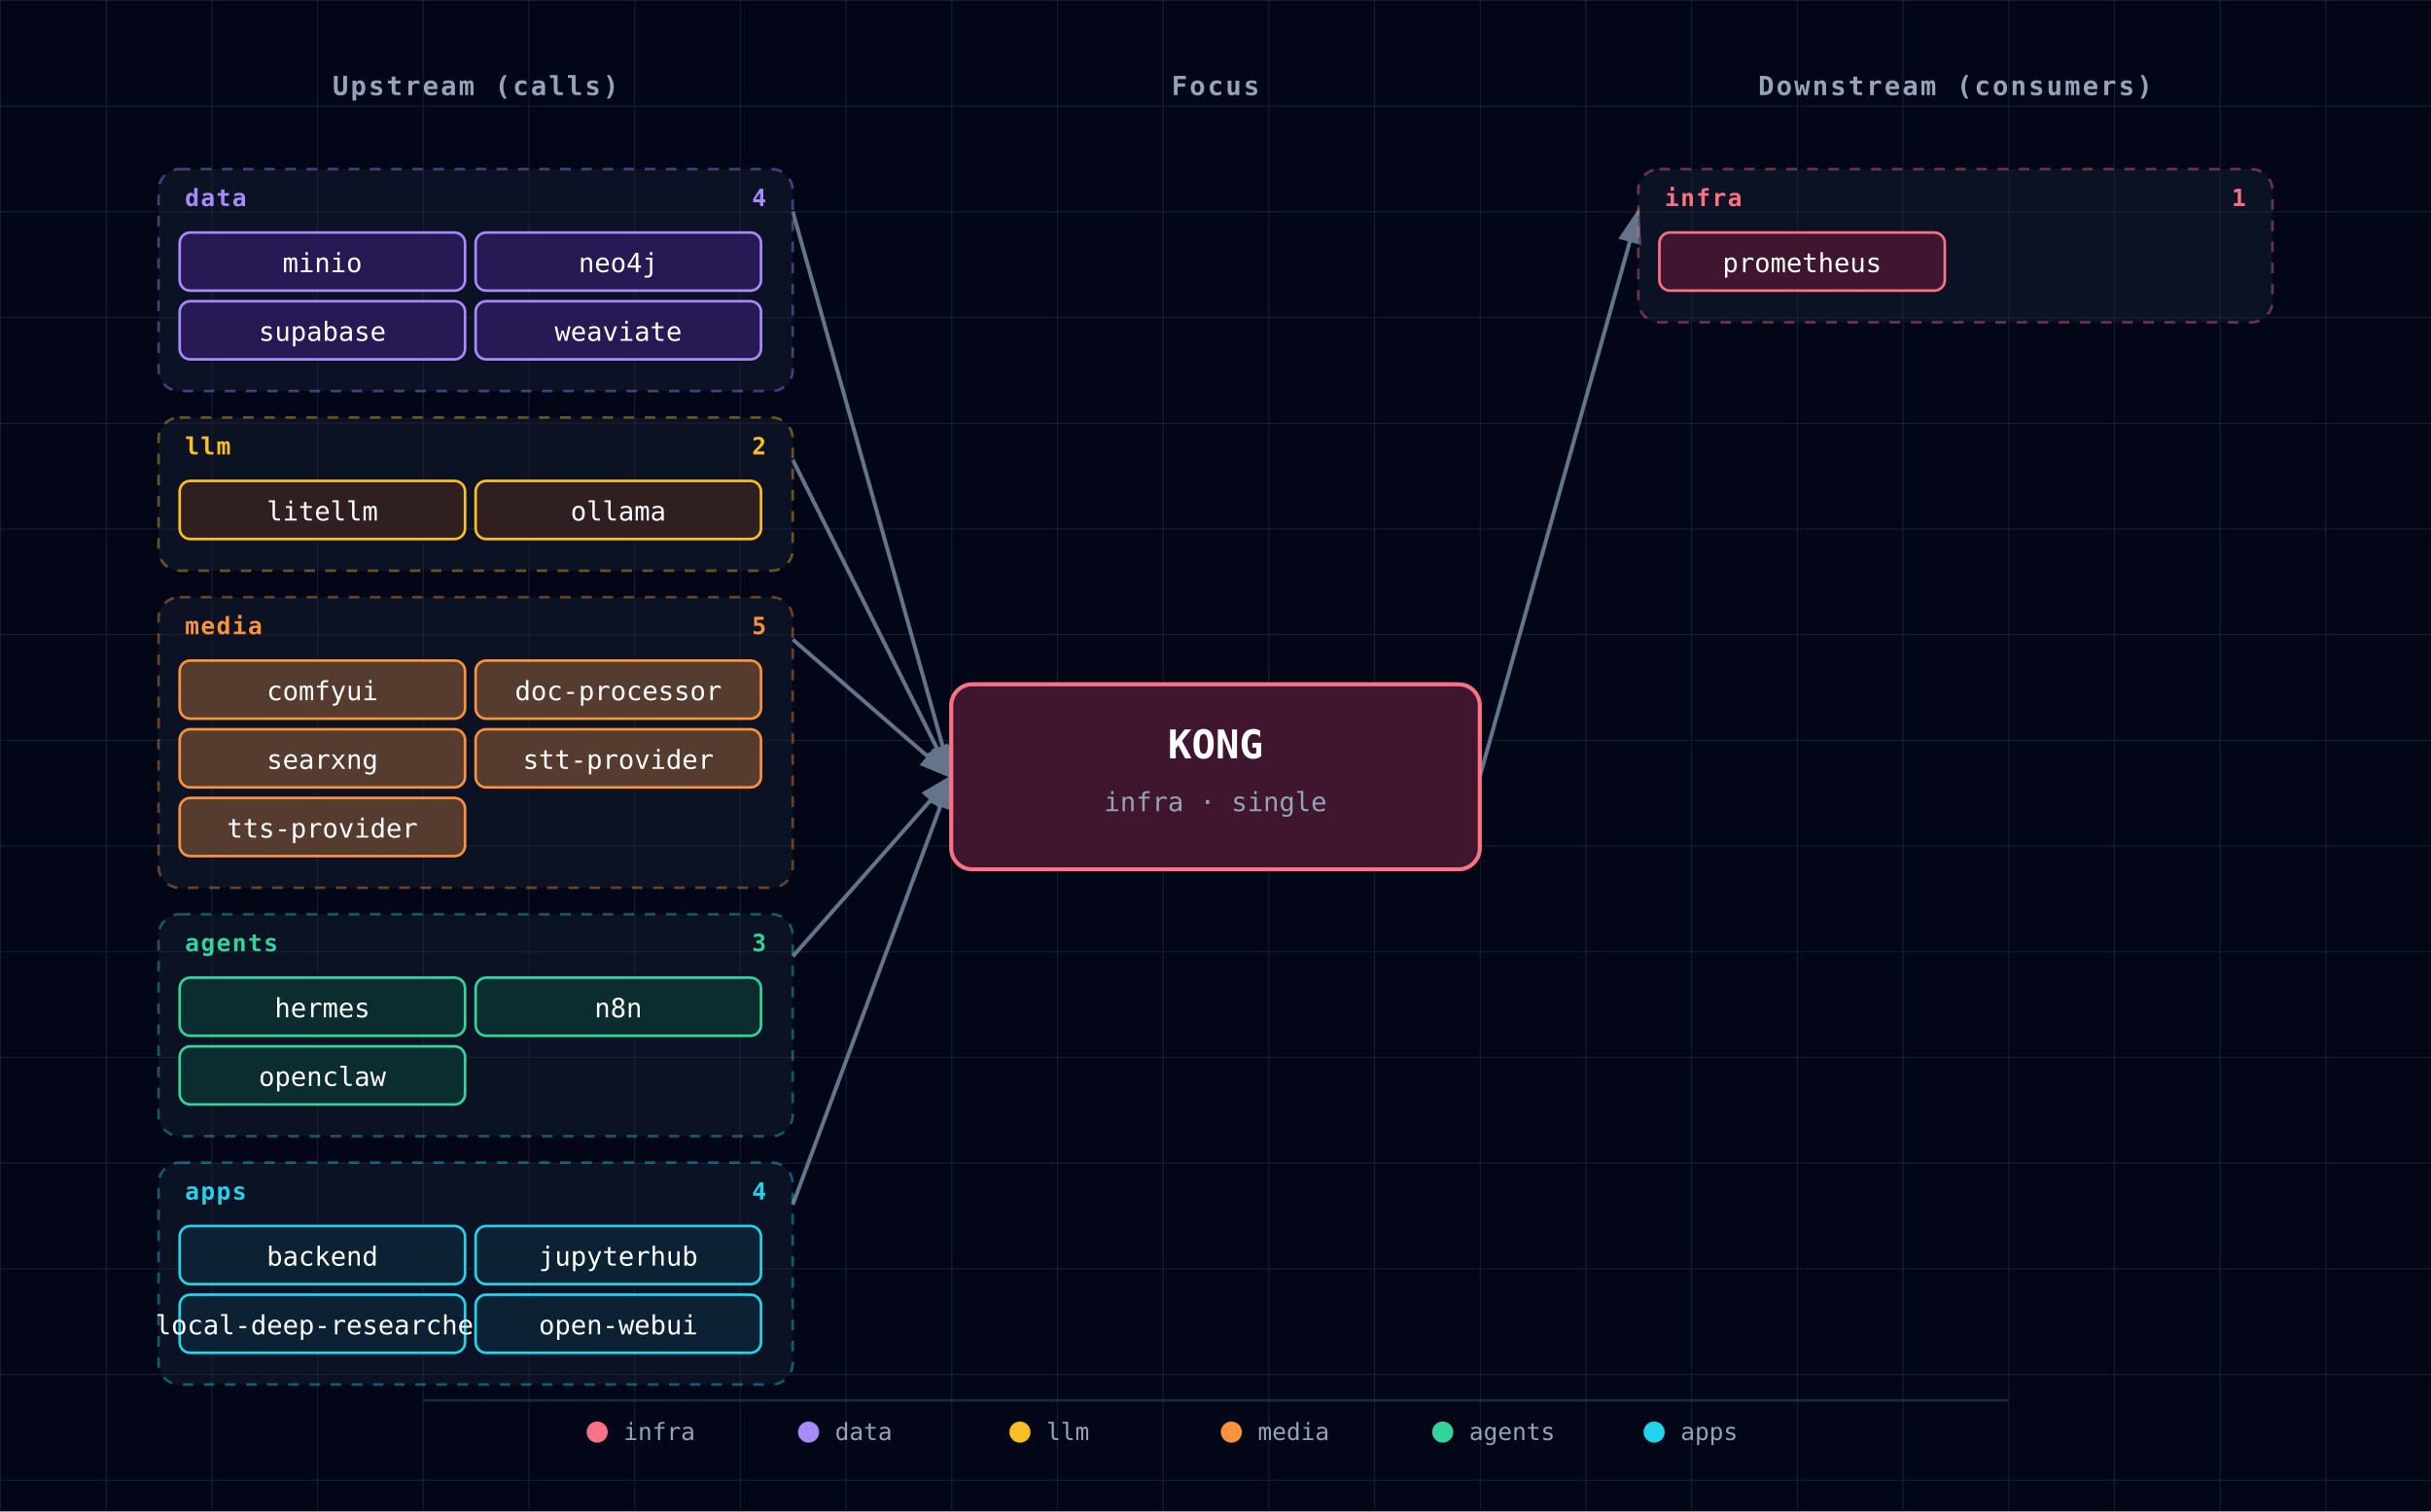
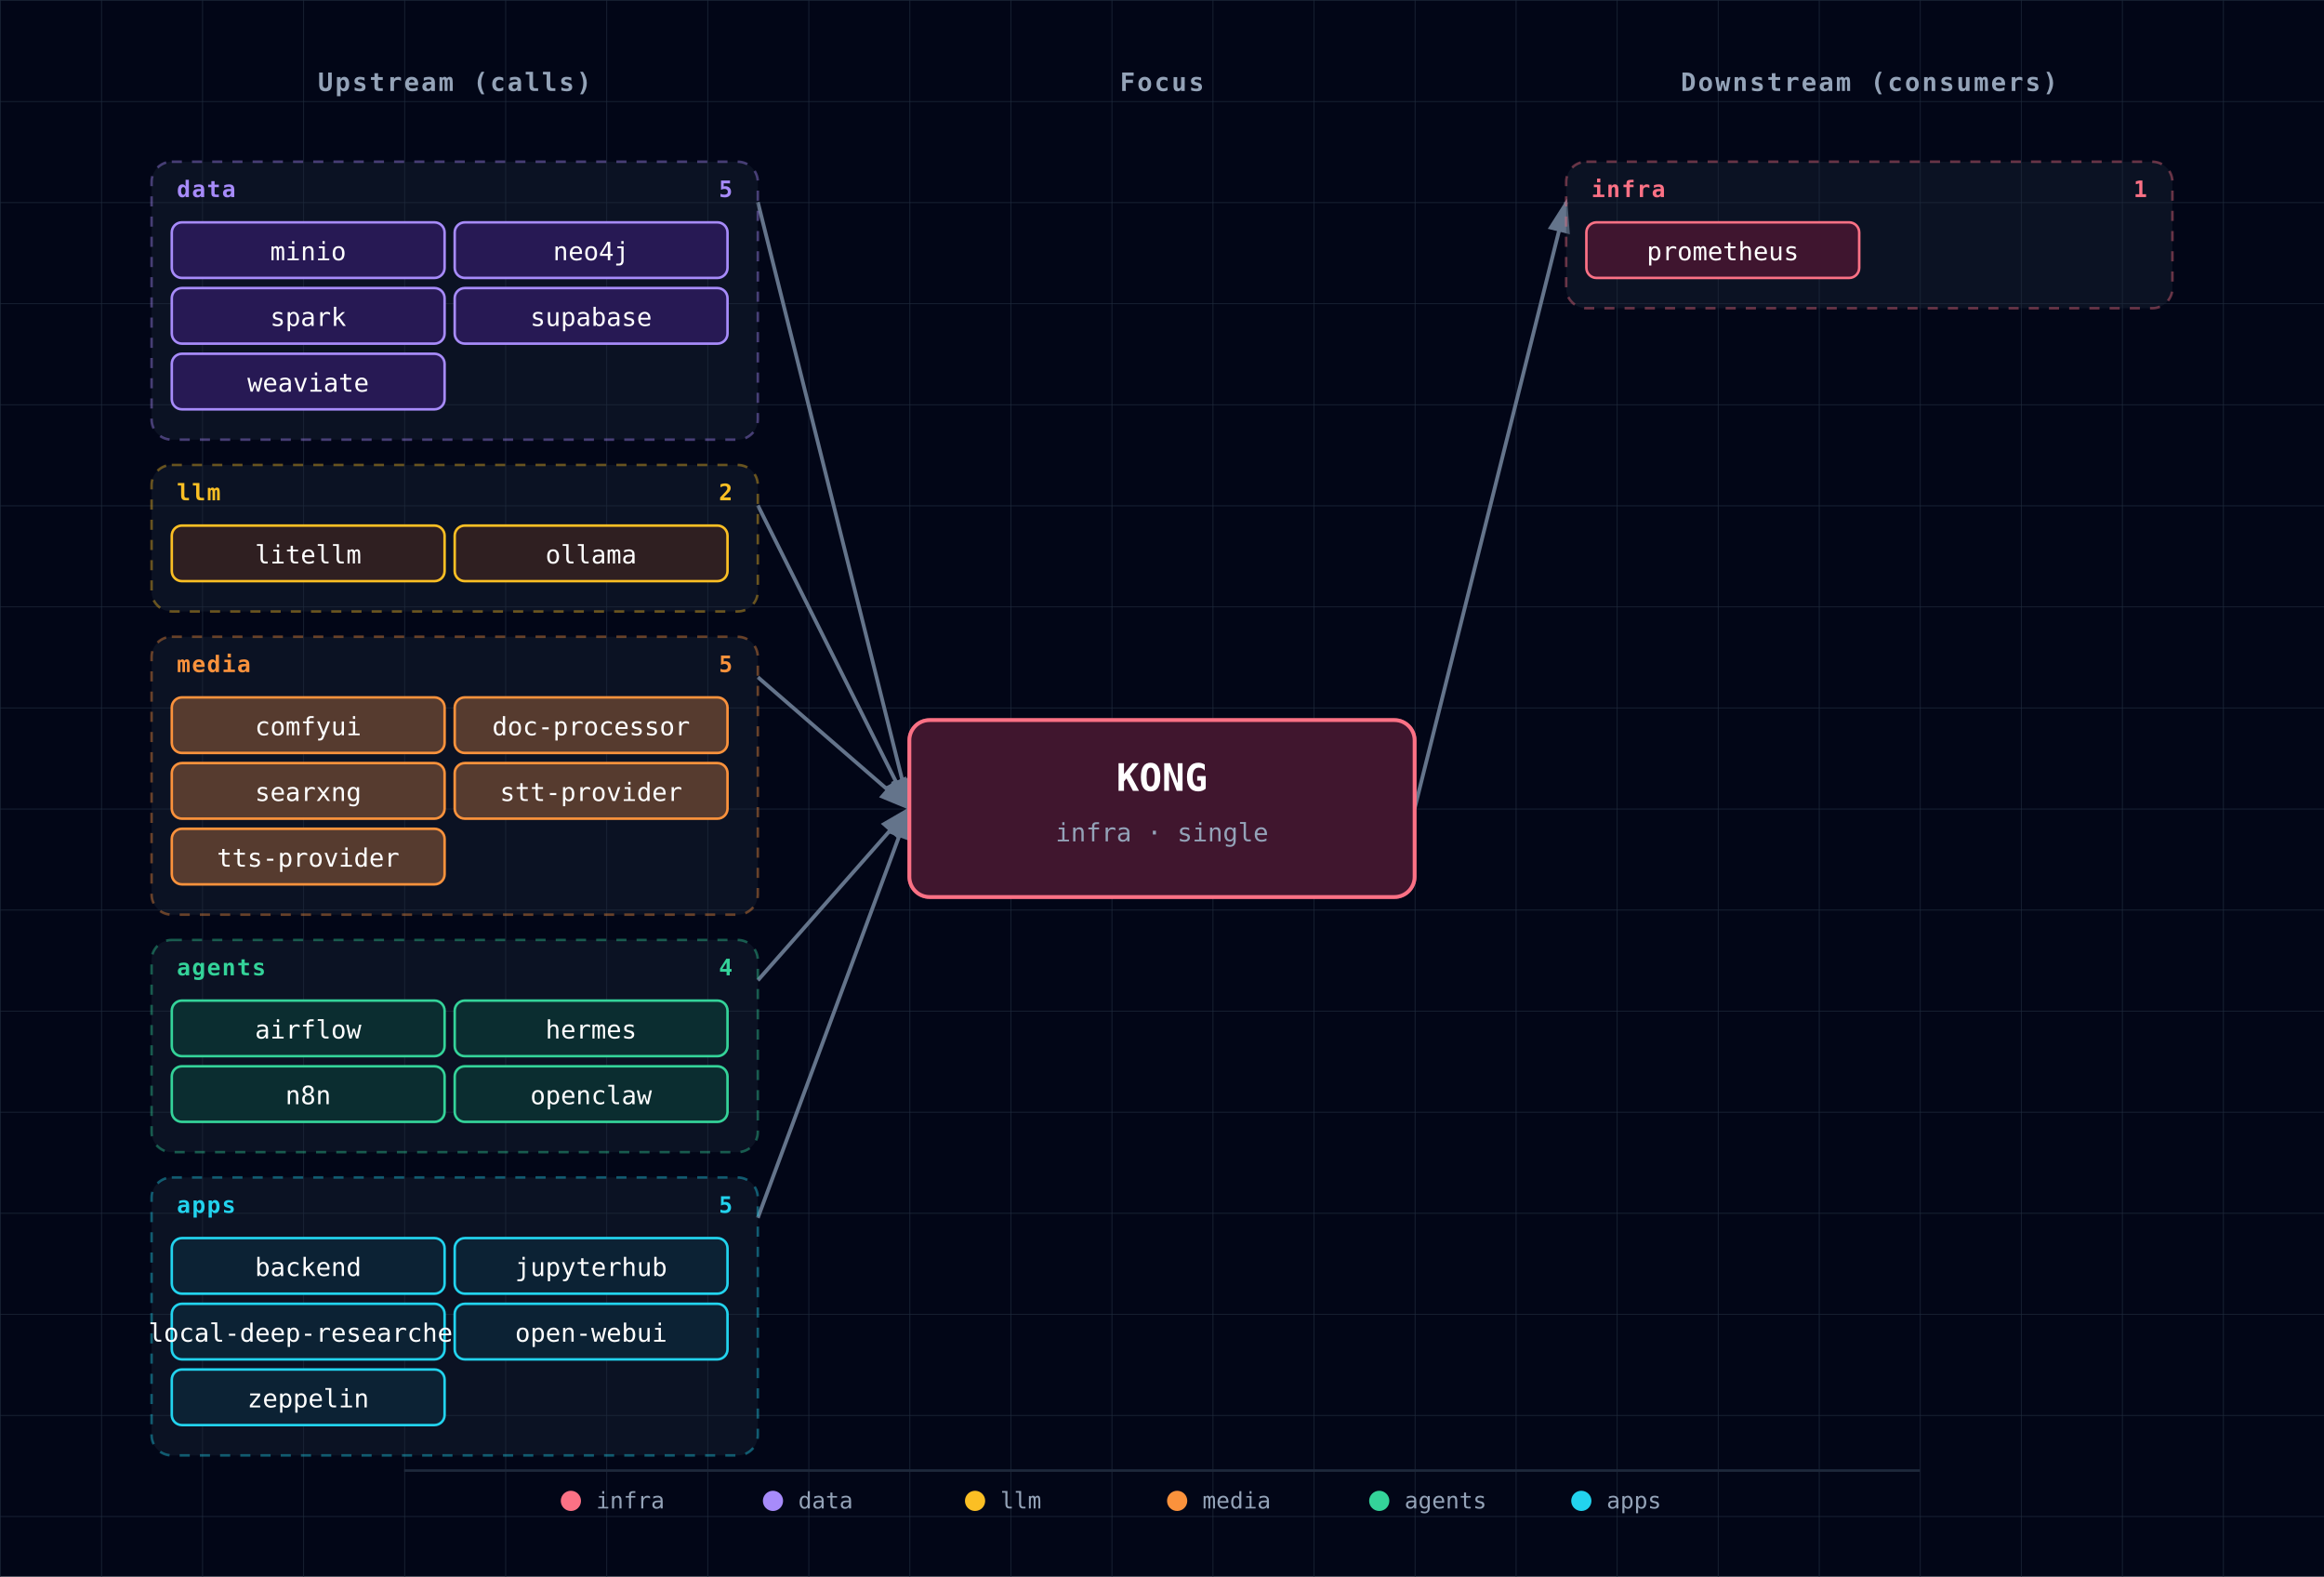
- <svg xmlns="http://www.w3.org/2000/svg" viewBox="0 0 920 572" font-family="'JetBrains Mono', 'Fira Code', Menlo, Consolas, monospace">
+ <svg xmlns="http://www.w3.org/2000/svg" viewBox="0 0 920 624" font-family="'JetBrains Mono', 'Fira Code', Menlo, Consolas, monospace">
  <defs>
    <pattern id="grid" width="40" height="40" patternUnits="userSpaceOnUse">
      <path d="M 40 0 L 0 0 0 40" fill="none" stroke="#1e293b" stroke-width="0.5" />
    </pattern>
    <marker id="arrowhead" markerWidth="9" markerHeight="6" refX="8" refY="3" orient="auto">
      <polygon points="0 0, 9 3, 0 6" fill="#64748b" />
    </marker>
    <filter id="focus-glow" x="-50%" y="-50%" width="200%" height="200%">
      <feGaussianBlur in="SourceAlpha" stdDeviation="6" />
      <feFlood flood-color="#fb7185" flood-opacity="0.6" />
      <feComposite in2="SourceAlpha" operator="in" />
      <feMerge>
        <feMergeNode />
        <feMergeNode in="SourceGraphic" />
      </feMerge>
    </filter>
  </defs>
-   <rect width="920" height="572" fill="#020617" />
-   <rect width="920" height="572" fill="url(#grid)" />
+   <rect width="920" height="624" fill="#020617" />
+   <rect width="920" height="624" fill="url(#grid)" />
  <text x="180" y="36" fill="#94a3b8" font-size="10" font-weight="600" text-anchor="middle" letter-spacing="0.08em">Upstream (calls)</text>
  <text x="460" y="36" fill="#94a3b8" font-size="10" font-weight="600" text-anchor="middle" letter-spacing="0.08em">Focus</text>
  <text x="740" y="36" fill="#94a3b8" font-size="10" font-weight="600" text-anchor="middle" letter-spacing="0.08em">Downstream (consumers)</text>
-   <line x1="300" y1="80" x2="360" y2="294" stroke="#64748b" stroke-width="1.5" marker-end="url(#arrowhead)" />
-   <line x1="300" y1="174" x2="360" y2="294" stroke="#64748b" stroke-width="1.5" marker-end="url(#arrowhead)" />
-   <line x1="300" y1="242" x2="360" y2="294" stroke="#64748b" stroke-width="1.5" marker-end="url(#arrowhead)" />
-   <line x1="300" y1="362" x2="360" y2="294" stroke="#64748b" stroke-width="1.5" marker-end="url(#arrowhead)" />
-   <line x1="300" y1="456" x2="360" y2="294" stroke="#64748b" stroke-width="1.5" marker-end="url(#arrowhead)" />
-   <line x1="560" y1="294" x2="620" y2="80" stroke="#64748b" stroke-width="1.5" marker-end="url(#arrowhead)" />
+   <line x1="300" y1="80" x2="360" y2="320" stroke="#64748b" stroke-width="1.5" marker-end="url(#arrowhead)" />
+   <line x1="300" y1="200" x2="360" y2="320" stroke="#64748b" stroke-width="1.5" marker-end="url(#arrowhead)" />
+   <line x1="300" y1="268" x2="360" y2="320" stroke="#64748b" stroke-width="1.5" marker-end="url(#arrowhead)" />
+   <line x1="300" y1="388" x2="360" y2="320" stroke="#64748b" stroke-width="1.5" marker-end="url(#arrowhead)" />
+   <line x1="300" y1="482" x2="360" y2="320" stroke="#64748b" stroke-width="1.5" marker-end="url(#arrowhead)" />
+   <line x1="560" y1="320" x2="620" y2="80" stroke="#64748b" stroke-width="1.5" marker-end="url(#arrowhead)" />
  <g>
    <g class="cluster">
-       <rect x="60" y="64" width="240" height="84" rx="8" fill="rgba(30,41,59,0.35)" stroke="#a78bfa" stroke-width="1" stroke-dasharray="4,4" stroke-opacity="0.4" />
+       <rect x="60" y="64" width="240" height="110" rx="8" fill="rgba(30,41,59,0.35)" stroke="#a78bfa" stroke-width="1" stroke-dasharray="4,4" stroke-opacity="0.4" />
      <text x="70" y="78" fill="#a78bfa" font-size="9" font-weight="700" text-anchor="start" style="letter-spacing:0.06em;text-transform:uppercase;">data</text>
-       <text x="290" y="78" fill="#a78bfa" font-size="9" font-weight="600" text-anchor="end">4</text>
+       <text x="290" y="78" fill="#a78bfa" font-size="9" font-weight="600" text-anchor="end">5</text>
    </g>
    <g>
      <rect x="68" y="88" width="108" height="22" rx="4" fill="#0f172a" />
      <rect x="68" y="88" width="108" height="22" rx="4" fill="rgba(76, 29, 149, 0.4)" stroke="#a78bfa" stroke-width="1" />
      <text x="122" y="103" fill="white" font-size="10" text-anchor="middle">minio</text>
    </g>
    <g>
      <rect x="180" y="88" width="108" height="22" rx="4" fill="#0f172a" />
      <rect x="180" y="88" width="108" height="22" rx="4" fill="rgba(76, 29, 149, 0.4)" stroke="#a78bfa" stroke-width="1" />
      <text x="234" y="103" fill="white" font-size="10" text-anchor="middle">neo4j</text>
    </g>
    <g>
      <rect x="68" y="114" width="108" height="22" rx="4" fill="#0f172a" />
      <rect x="68" y="114" width="108" height="22" rx="4" fill="rgba(76, 29, 149, 0.4)" stroke="#a78bfa" stroke-width="1" />
-       <text x="122" y="129" fill="white" font-size="10" text-anchor="middle">supabase</text>
+       <text x="122" y="129" fill="white" font-size="10" text-anchor="middle">spark</text>
    </g>
    <g>
      <rect x="180" y="114" width="108" height="22" rx="4" fill="#0f172a" />
      <rect x="180" y="114" width="108" height="22" rx="4" fill="rgba(76, 29, 149, 0.4)" stroke="#a78bfa" stroke-width="1" />
-       <text x="234" y="129" fill="white" font-size="10" text-anchor="middle">weaviate</text>
+       <text x="234" y="129" fill="white" font-size="10" text-anchor="middle">supabase</text>
+     </g>
+     <g>
+       <rect x="68" y="140" width="108" height="22" rx="4" fill="#0f172a" />
+       <rect x="68" y="140" width="108" height="22" rx="4" fill="rgba(76, 29, 149, 0.4)" stroke="#a78bfa" stroke-width="1" />
+       <text x="122" y="155" fill="white" font-size="10" text-anchor="middle">weaviate</text>
    </g>
    <g class="cluster">
-       <rect x="60" y="158" width="240" height="58" rx="8" fill="rgba(30,41,59,0.35)" stroke="#fbbf24" stroke-width="1" stroke-dasharray="4,4" stroke-opacity="0.4" />
-       <text x="70" y="172" fill="#fbbf24" font-size="9" font-weight="700" text-anchor="start" style="letter-spacing:0.06em;text-transform:uppercase;">llm</text>
-       <text x="290" y="172" fill="#fbbf24" font-size="9" font-weight="600" text-anchor="end">2</text>
+       <rect x="60" y="184" width="240" height="58" rx="8" fill="rgba(30,41,59,0.35)" stroke="#fbbf24" stroke-width="1" stroke-dasharray="4,4" stroke-opacity="0.4" />
+       <text x="70" y="198" fill="#fbbf24" font-size="9" font-weight="700" text-anchor="start" style="letter-spacing:0.06em;text-transform:uppercase;">llm</text>
+       <text x="290" y="198" fill="#fbbf24" font-size="9" font-weight="600" text-anchor="end">2</text>
    </g>
    <g>
-       <rect x="68" y="182" width="108" height="22" rx="4" fill="#0f172a" />
-       <rect x="68" y="182" width="108" height="22" rx="4" fill="rgba(120, 53, 15, 0.3)" stroke="#fbbf24" stroke-width="1" />
-       <text x="122" y="197" fill="white" font-size="10" text-anchor="middle">litellm</text>
+       <rect x="68" y="208" width="108" height="22" rx="4" fill="#0f172a" />
+       <rect x="68" y="208" width="108" height="22" rx="4" fill="rgba(120, 53, 15, 0.3)" stroke="#fbbf24" stroke-width="1" />
+       <text x="122" y="223" fill="white" font-size="10" text-anchor="middle">litellm</text>
    </g>
    <g>
-       <rect x="180" y="182" width="108" height="22" rx="4" fill="#0f172a" />
-       <rect x="180" y="182" width="108" height="22" rx="4" fill="rgba(120, 53, 15, 0.3)" stroke="#fbbf24" stroke-width="1" />
-       <text x="234" y="197" fill="white" font-size="10" text-anchor="middle">ollama</text>
+       <rect x="180" y="208" width="108" height="22" rx="4" fill="#0f172a" />
+       <rect x="180" y="208" width="108" height="22" rx="4" fill="rgba(120, 53, 15, 0.3)" stroke="#fbbf24" stroke-width="1" />
+       <text x="234" y="223" fill="white" font-size="10" text-anchor="middle">ollama</text>
    </g>
    <g class="cluster">
-       <rect x="60" y="226" width="240" height="110" rx="8" fill="rgba(30,41,59,0.35)" stroke="#fb923c" stroke-width="1" stroke-dasharray="4,4" stroke-opacity="0.4" />
-       <text x="70" y="240" fill="#fb923c" font-size="9" font-weight="700" text-anchor="start" style="letter-spacing:0.06em;text-transform:uppercase;">media</text>
-       <text x="290" y="240" fill="#fb923c" font-size="9" font-weight="600" text-anchor="end">5</text>
-     </g>
-     <g>
-       <rect x="68" y="250" width="108" height="22" rx="4" fill="#0f172a" />
-       <rect x="68" y="250" width="108" height="22" rx="4" fill="rgba(251, 146, 60, 0.3)" stroke="#fb923c" stroke-width="1" />
-       <text x="122" y="265" fill="white" font-size="10" text-anchor="middle">comfyui</text>
-     </g>
-     <g>
-       <rect x="180" y="250" width="108" height="22" rx="4" fill="#0f172a" />
-       <rect x="180" y="250" width="108" height="22" rx="4" fill="rgba(251, 146, 60, 0.3)" stroke="#fb923c" stroke-width="1" />
-       <text x="234" y="265" fill="white" font-size="10" text-anchor="middle">doc-processor</text>
+       <rect x="60" y="252" width="240" height="110" rx="8" fill="rgba(30,41,59,0.35)" stroke="#fb923c" stroke-width="1" stroke-dasharray="4,4" stroke-opacity="0.4" />
+       <text x="70" y="266" fill="#fb923c" font-size="9" font-weight="700" text-anchor="start" style="letter-spacing:0.06em;text-transform:uppercase;">media</text>
+       <text x="290" y="266" fill="#fb923c" font-size="9" font-weight="600" text-anchor="end">5</text>
    </g>
    <g>
      <rect x="68" y="276" width="108" height="22" rx="4" fill="#0f172a" />
      <rect x="68" y="276" width="108" height="22" rx="4" fill="rgba(251, 146, 60, 0.3)" stroke="#fb923c" stroke-width="1" />
-       <text x="122" y="291" fill="white" font-size="10" text-anchor="middle">searxng</text>
+       <text x="122" y="291" fill="white" font-size="10" text-anchor="middle">comfyui</text>
    </g>
    <g>
      <rect x="180" y="276" width="108" height="22" rx="4" fill="#0f172a" />
      <rect x="180" y="276" width="108" height="22" rx="4" fill="rgba(251, 146, 60, 0.3)" stroke="#fb923c" stroke-width="1" />
-       <text x="234" y="291" fill="white" font-size="10" text-anchor="middle">stt-provider</text>
+       <text x="234" y="291" fill="white" font-size="10" text-anchor="middle">doc-processor</text>
    </g>
    <g>
      <rect x="68" y="302" width="108" height="22" rx="4" fill="#0f172a" />
      <rect x="68" y="302" width="108" height="22" rx="4" fill="rgba(251, 146, 60, 0.3)" stroke="#fb923c" stroke-width="1" />
-       <text x="122" y="317" fill="white" font-size="10" text-anchor="middle">tts-provider</text>
+       <text x="122" y="317" fill="white" font-size="10" text-anchor="middle">searxng</text>
+     </g>
+     <g>
+       <rect x="180" y="302" width="108" height="22" rx="4" fill="#0f172a" />
+       <rect x="180" y="302" width="108" height="22" rx="4" fill="rgba(251, 146, 60, 0.3)" stroke="#fb923c" stroke-width="1" />
+       <text x="234" y="317" fill="white" font-size="10" text-anchor="middle">stt-provider</text>
+     </g>
+     <g>
+       <rect x="68" y="328" width="108" height="22" rx="4" fill="#0f172a" />
+       <rect x="68" y="328" width="108" height="22" rx="4" fill="rgba(251, 146, 60, 0.3)" stroke="#fb923c" stroke-width="1" />
+       <text x="122" y="343" fill="white" font-size="10" text-anchor="middle">tts-provider</text>
    </g>
    <g class="cluster">
-       <rect x="60" y="346" width="240" height="84" rx="8" fill="rgba(30,41,59,0.35)" stroke="#34d399" stroke-width="1" stroke-dasharray="4,4" stroke-opacity="0.4" />
-       <text x="70" y="360" fill="#34d399" font-size="9" font-weight="700" text-anchor="start" style="letter-spacing:0.06em;text-transform:uppercase;">agents</text>
-       <text x="290" y="360" fill="#34d399" font-size="9" font-weight="600" text-anchor="end">3</text>
-     </g>
-     <g>
-       <rect x="68" y="370" width="108" height="22" rx="4" fill="#0f172a" />
-       <rect x="68" y="370" width="108" height="22" rx="4" fill="rgba(6, 78, 59, 0.4)" stroke="#34d399" stroke-width="1" />
-       <text x="122" y="385" fill="white" font-size="10" text-anchor="middle">hermes</text>
-     </g>
-     <g>
-       <rect x="180" y="370" width="108" height="22" rx="4" fill="#0f172a" />
-       <rect x="180" y="370" width="108" height="22" rx="4" fill="rgba(6, 78, 59, 0.4)" stroke="#34d399" stroke-width="1" />
-       <text x="234" y="385" fill="white" font-size="10" text-anchor="middle">n8n</text>
+       <rect x="60" y="372" width="240" height="84" rx="8" fill="rgba(30,41,59,0.35)" stroke="#34d399" stroke-width="1" stroke-dasharray="4,4" stroke-opacity="0.4" />
+       <text x="70" y="386" fill="#34d399" font-size="9" font-weight="700" text-anchor="start" style="letter-spacing:0.06em;text-transform:uppercase;">agents</text>
+       <text x="290" y="386" fill="#34d399" font-size="9" font-weight="600" text-anchor="end">4</text>
    </g>
    <g>
      <rect x="68" y="396" width="108" height="22" rx="4" fill="#0f172a" />
      <rect x="68" y="396" width="108" height="22" rx="4" fill="rgba(6, 78, 59, 0.4)" stroke="#34d399" stroke-width="1" />
-       <text x="122" y="411" fill="white" font-size="10" text-anchor="middle">openclaw</text>
+       <text x="122" y="411" fill="white" font-size="10" text-anchor="middle">airflow</text>
+     </g>
+     <g>
+       <rect x="180" y="396" width="108" height="22" rx="4" fill="#0f172a" />
+       <rect x="180" y="396" width="108" height="22" rx="4" fill="rgba(6, 78, 59, 0.4)" stroke="#34d399" stroke-width="1" />
+       <text x="234" y="411" fill="white" font-size="10" text-anchor="middle">hermes</text>
+     </g>
+     <g>
+       <rect x="68" y="422" width="108" height="22" rx="4" fill="#0f172a" />
+       <rect x="68" y="422" width="108" height="22" rx="4" fill="rgba(6, 78, 59, 0.4)" stroke="#34d399" stroke-width="1" />
+       <text x="122" y="437" fill="white" font-size="10" text-anchor="middle">n8n</text>
+     </g>
+     <g>
+       <rect x="180" y="422" width="108" height="22" rx="4" fill="#0f172a" />
+       <rect x="180" y="422" width="108" height="22" rx="4" fill="rgba(6, 78, 59, 0.4)" stroke="#34d399" stroke-width="1" />
+       <text x="234" y="437" fill="white" font-size="10" text-anchor="middle">openclaw</text>
    </g>
    <g class="cluster">
-       <rect x="60" y="440" width="240" height="84" rx="8" fill="rgba(30,41,59,0.35)" stroke="#22d3ee" stroke-width="1" stroke-dasharray="4,4" stroke-opacity="0.4" />
-       <text x="70" y="454" fill="#22d3ee" font-size="9" font-weight="700" text-anchor="start" style="letter-spacing:0.06em;text-transform:uppercase;">apps</text>
-       <text x="290" y="454" fill="#22d3ee" font-size="9" font-weight="600" text-anchor="end">4</text>
-     </g>
-     <g>
-       <rect x="68" y="464" width="108" height="22" rx="4" fill="#0f172a" />
-       <rect x="68" y="464" width="108" height="22" rx="4" fill="rgba(8, 51, 68, 0.4)" stroke="#22d3ee" stroke-width="1" />
-       <text x="122" y="479" fill="white" font-size="10" text-anchor="middle">backend</text>
-     </g>
-     <g>
-       <rect x="180" y="464" width="108" height="22" rx="4" fill="#0f172a" />
-       <rect x="180" y="464" width="108" height="22" rx="4" fill="rgba(8, 51, 68, 0.4)" stroke="#22d3ee" stroke-width="1" />
-       <text x="234" y="479" fill="white" font-size="10" text-anchor="middle">jupyterhub</text>
+       <rect x="60" y="466" width="240" height="110" rx="8" fill="rgba(30,41,59,0.35)" stroke="#22d3ee" stroke-width="1" stroke-dasharray="4,4" stroke-opacity="0.4" />
+       <text x="70" y="480" fill="#22d3ee" font-size="9" font-weight="700" text-anchor="start" style="letter-spacing:0.06em;text-transform:uppercase;">apps</text>
+       <text x="290" y="480" fill="#22d3ee" font-size="9" font-weight="600" text-anchor="end">5</text>
    </g>
    <g>
      <rect x="68" y="490" width="108" height="22" rx="4" fill="#0f172a" />
      <rect x="68" y="490" width="108" height="22" rx="4" fill="rgba(8, 51, 68, 0.4)" stroke="#22d3ee" stroke-width="1" />
-       <text x="122" y="505" fill="white" font-size="10" text-anchor="middle">local-deep-researcher</text>
+       <text x="122" y="505" fill="white" font-size="10" text-anchor="middle">backend</text>
    </g>
    <g>
      <rect x="180" y="490" width="108" height="22" rx="4" fill="#0f172a" />
      <rect x="180" y="490" width="108" height="22" rx="4" fill="rgba(8, 51, 68, 0.4)" stroke="#22d3ee" stroke-width="1" />
-       <text x="234" y="505" fill="white" font-size="10" text-anchor="middle">open-webui</text>
+       <text x="234" y="505" fill="white" font-size="10" text-anchor="middle">jupyterhub</text>
+     </g>
+     <g>
+       <rect x="68" y="516" width="108" height="22" rx="4" fill="#0f172a" />
+       <rect x="68" y="516" width="108" height="22" rx="4" fill="rgba(8, 51, 68, 0.4)" stroke="#22d3ee" stroke-width="1" />
+       <text x="122" y="531" fill="white" font-size="10" text-anchor="middle">local-deep-researcher</text>
+     </g>
+     <g>
+       <rect x="180" y="516" width="108" height="22" rx="4" fill="#0f172a" />
+       <rect x="180" y="516" width="108" height="22" rx="4" fill="rgba(8, 51, 68, 0.4)" stroke="#22d3ee" stroke-width="1" />
+       <text x="234" y="531" fill="white" font-size="10" text-anchor="middle">open-webui</text>
+     </g>
+     <g>
+       <rect x="68" y="542" width="108" height="22" rx="4" fill="#0f172a" />
+       <rect x="68" y="542" width="108" height="22" rx="4" fill="rgba(8, 51, 68, 0.4)" stroke="#22d3ee" stroke-width="1" />
+       <text x="122" y="557" fill="white" font-size="10" text-anchor="middle">zeppelin</text>
    </g>
  </g>
  <g>
    <g class="cluster">
      <rect x="620" y="64" width="240" height="58" rx="8" fill="rgba(30,41,59,0.35)" stroke="#fb7185" stroke-width="1" stroke-dasharray="4,4" stroke-opacity="0.4" />
      <text x="630" y="78" fill="#fb7185" font-size="9" font-weight="700" text-anchor="start" style="letter-spacing:0.06em;text-transform:uppercase;">infra</text>
      <text x="850" y="78" fill="#fb7185" font-size="9" font-weight="600" text-anchor="end">1</text>
    </g>
    <g>
      <rect x="628" y="88" width="108" height="22" rx="4" fill="#0f172a" />
      <rect x="628" y="88" width="108" height="22" rx="4" fill="rgba(136, 19, 55, 0.4)" stroke="#fb7185" stroke-width="1" />
      <text x="682" y="103" fill="white" font-size="10" text-anchor="middle">prometheus</text>
    </g>
  </g>
  <g class="focus" filter="url(#focus-glow)">
-     <rect x="360" y="259" width="200" height="70" rx="8" fill="#0f172a" />
-     <rect x="360" y="259" width="200" height="70" rx="8" fill="rgba(136, 19, 55, 0.4)" stroke="#fb7185" stroke-width="1.5" />
-     <text x="460" y="287" fill="white" font-size="15" font-weight="700" text-anchor="middle">KONG</text>
-     <text x="460" y="307" fill="#94a3b8" font-size="10" text-anchor="middle">infra · single</text>
+     <rect x="360" y="285" width="200" height="70" rx="8" fill="#0f172a" />
+     <rect x="360" y="285" width="200" height="70" rx="8" fill="rgba(136, 19, 55, 0.4)" stroke="#fb7185" stroke-width="1.5" />
+     <text x="460" y="313" fill="white" font-size="15" font-weight="700" text-anchor="middle">KONG</text>
+     <text x="460" y="333" fill="#94a3b8" font-size="10" text-anchor="middle">infra · single</text>
  </g>
  <g class="legend">
-     <line x1="160" y1="530" x2="760" y2="530" stroke="#1e293b" stroke-width="1" />
-     <circle cx="226" cy="542" r="4" fill="#fb7185" />
-     <text x="236" y="545" fill="#94a3b8" font-size="9" font-weight="400" text-anchor="start">infra</text>
-     <circle cx="306" cy="542" r="4" fill="#a78bfa" />
-     <text x="316" y="545" fill="#94a3b8" font-size="9" font-weight="400" text-anchor="start">data</text>
-     <circle cx="386" cy="542" r="4" fill="#fbbf24" />
-     <text x="396" y="545" fill="#94a3b8" font-size="9" font-weight="400" text-anchor="start">llm</text>
-     <circle cx="466" cy="542" r="4" fill="#fb923c" />
-     <text x="476" y="545" fill="#94a3b8" font-size="9" font-weight="400" text-anchor="start">media</text>
-     <circle cx="546" cy="542" r="4" fill="#34d399" />
-     <text x="556" y="545" fill="#94a3b8" font-size="9" font-weight="400" text-anchor="start">agents</text>
-     <circle cx="626" cy="542" r="4" fill="#22d3ee" />
-     <text x="636" y="545" fill="#94a3b8" font-size="9" font-weight="400" text-anchor="start">apps</text>
+     <line x1="160" y1="582" x2="760" y2="582" stroke="#1e293b" stroke-width="1" />
+     <circle cx="226" cy="594" r="4" fill="#fb7185" />
+     <text x="236" y="597" fill="#94a3b8" font-size="9" font-weight="400" text-anchor="start">infra</text>
+     <circle cx="306" cy="594" r="4" fill="#a78bfa" />
+     <text x="316" y="597" fill="#94a3b8" font-size="9" font-weight="400" text-anchor="start">data</text>
+     <circle cx="386" cy="594" r="4" fill="#fbbf24" />
+     <text x="396" y="597" fill="#94a3b8" font-size="9" font-weight="400" text-anchor="start">llm</text>
+     <circle cx="466" cy="594" r="4" fill="#fb923c" />
+     <text x="476" y="597" fill="#94a3b8" font-size="9" font-weight="400" text-anchor="start">media</text>
+     <circle cx="546" cy="594" r="4" fill="#34d399" />
+     <text x="556" y="597" fill="#94a3b8" font-size="9" font-weight="400" text-anchor="start">agents</text>
+     <circle cx="626" cy="594" r="4" fill="#22d3ee" />
+     <text x="636" y="597" fill="#94a3b8" font-size="9" font-weight="400" text-anchor="start">apps</text>
  </g>
</svg>
